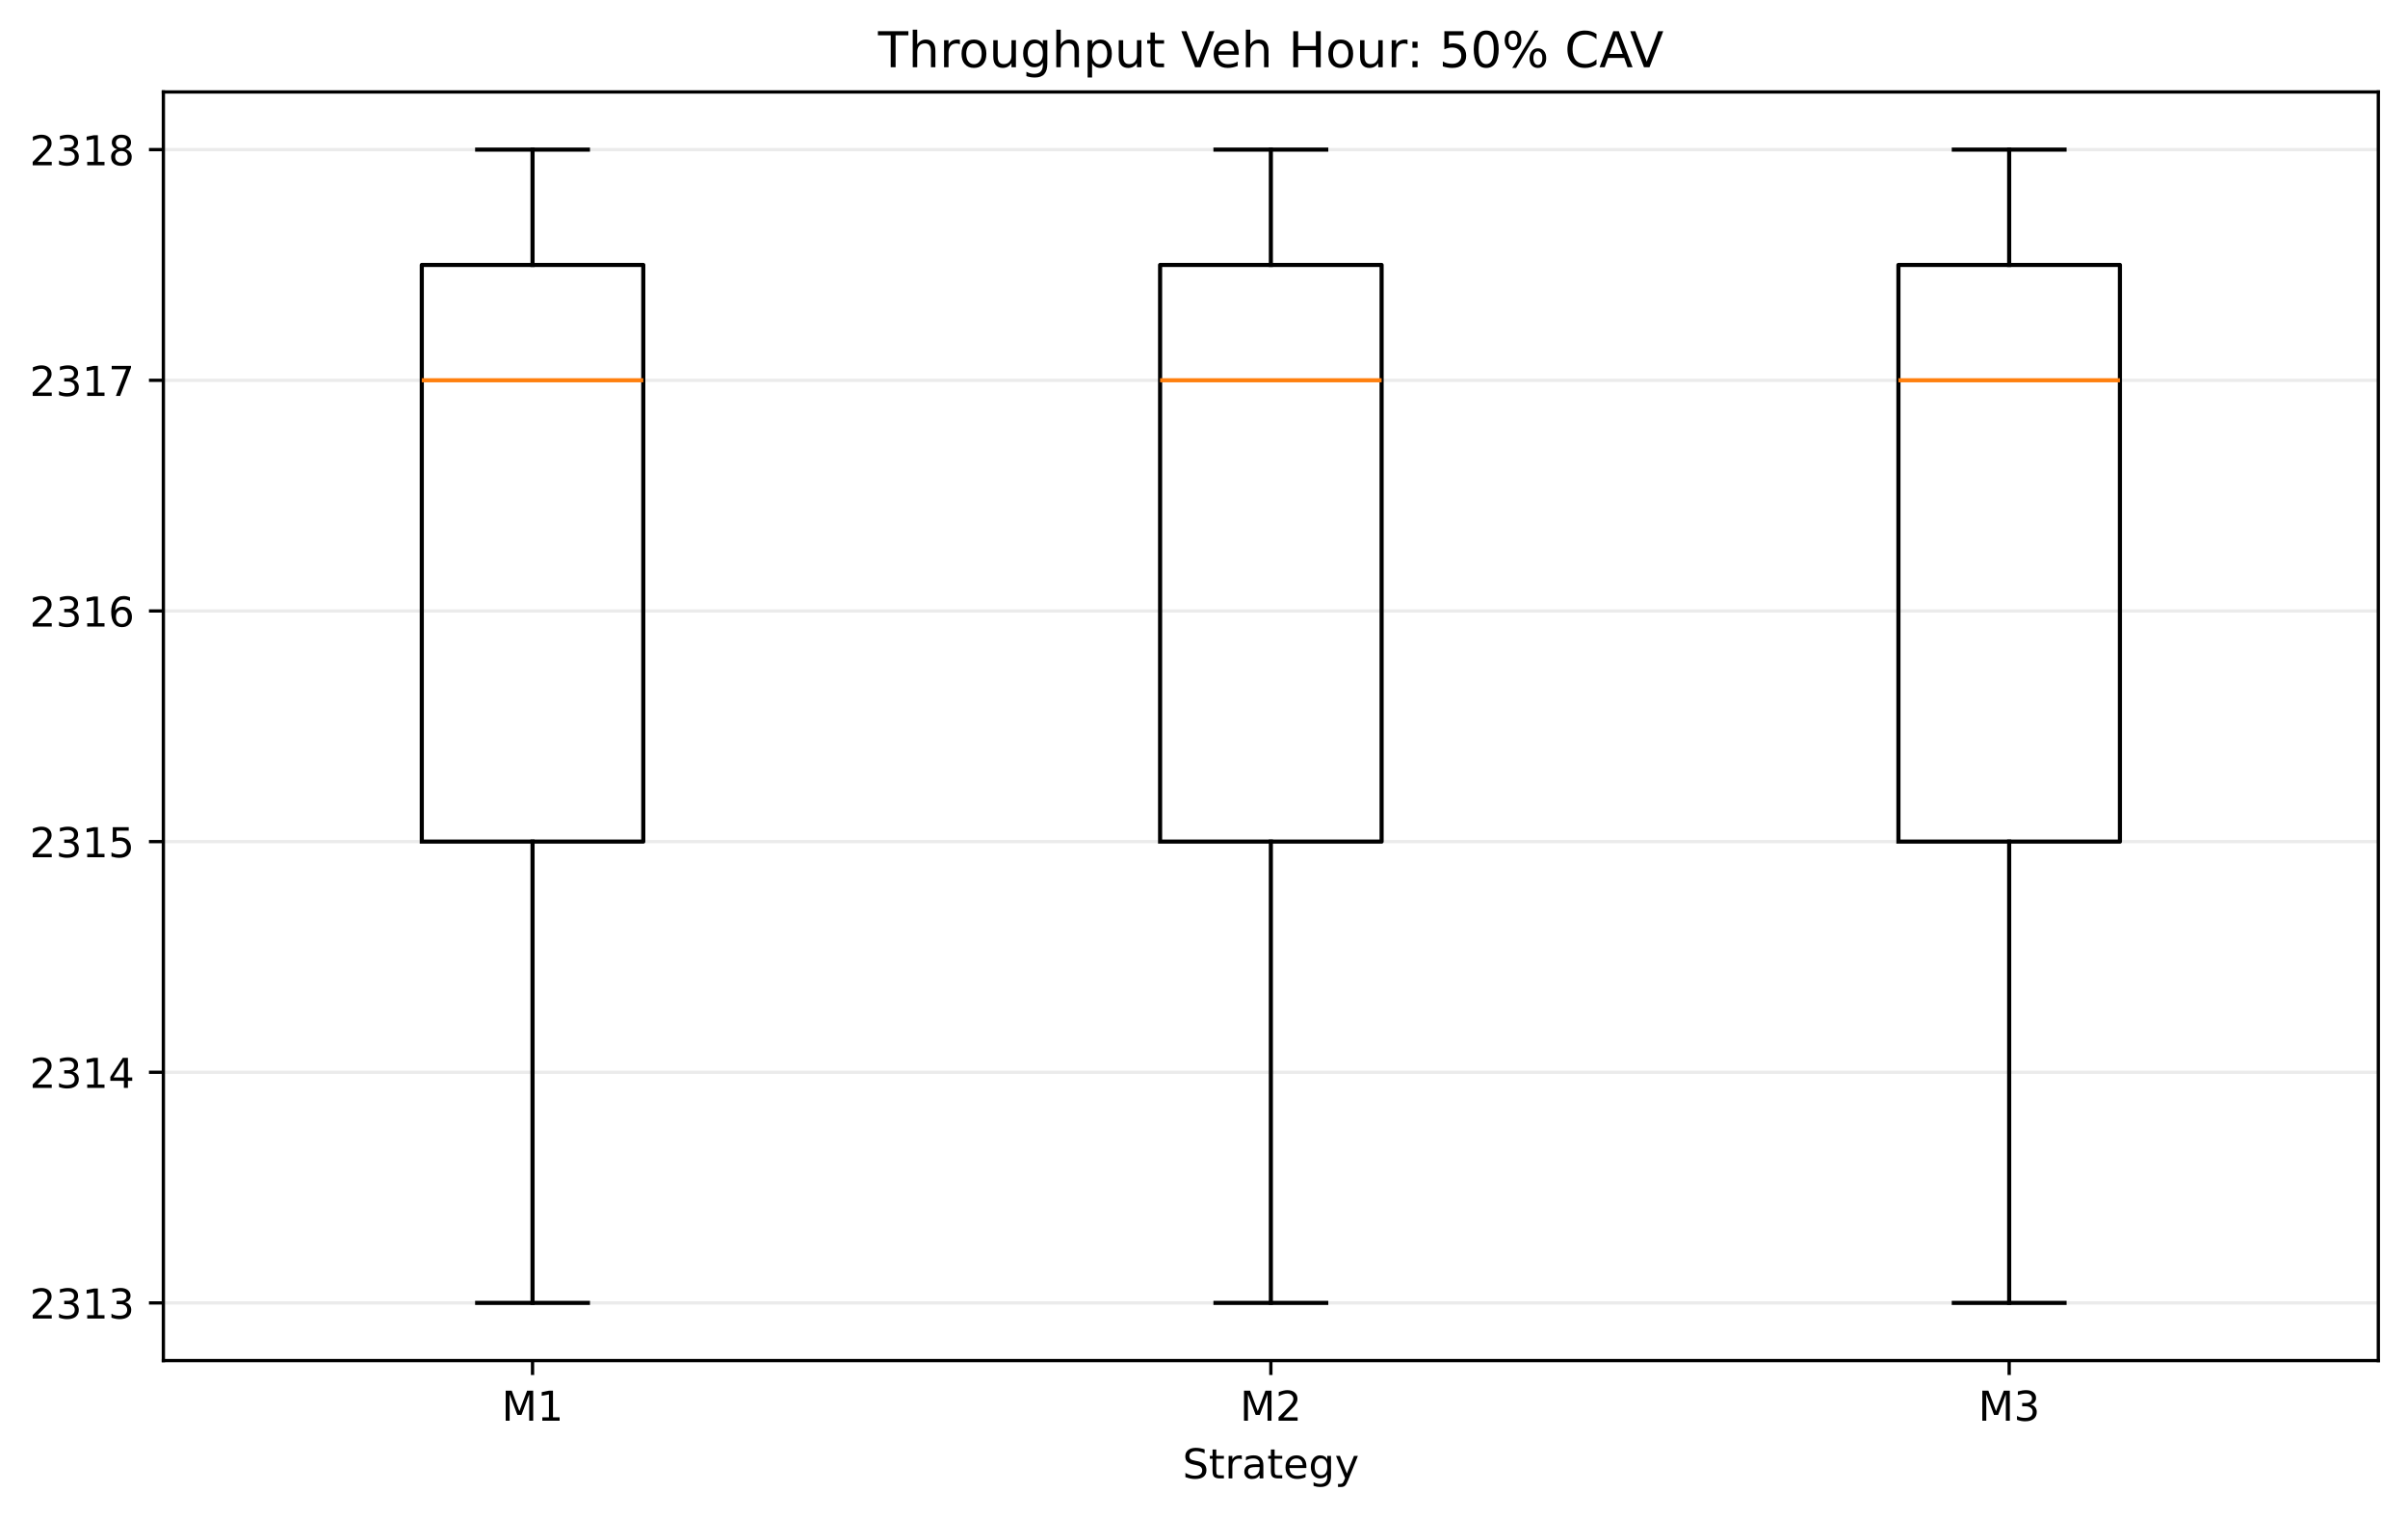
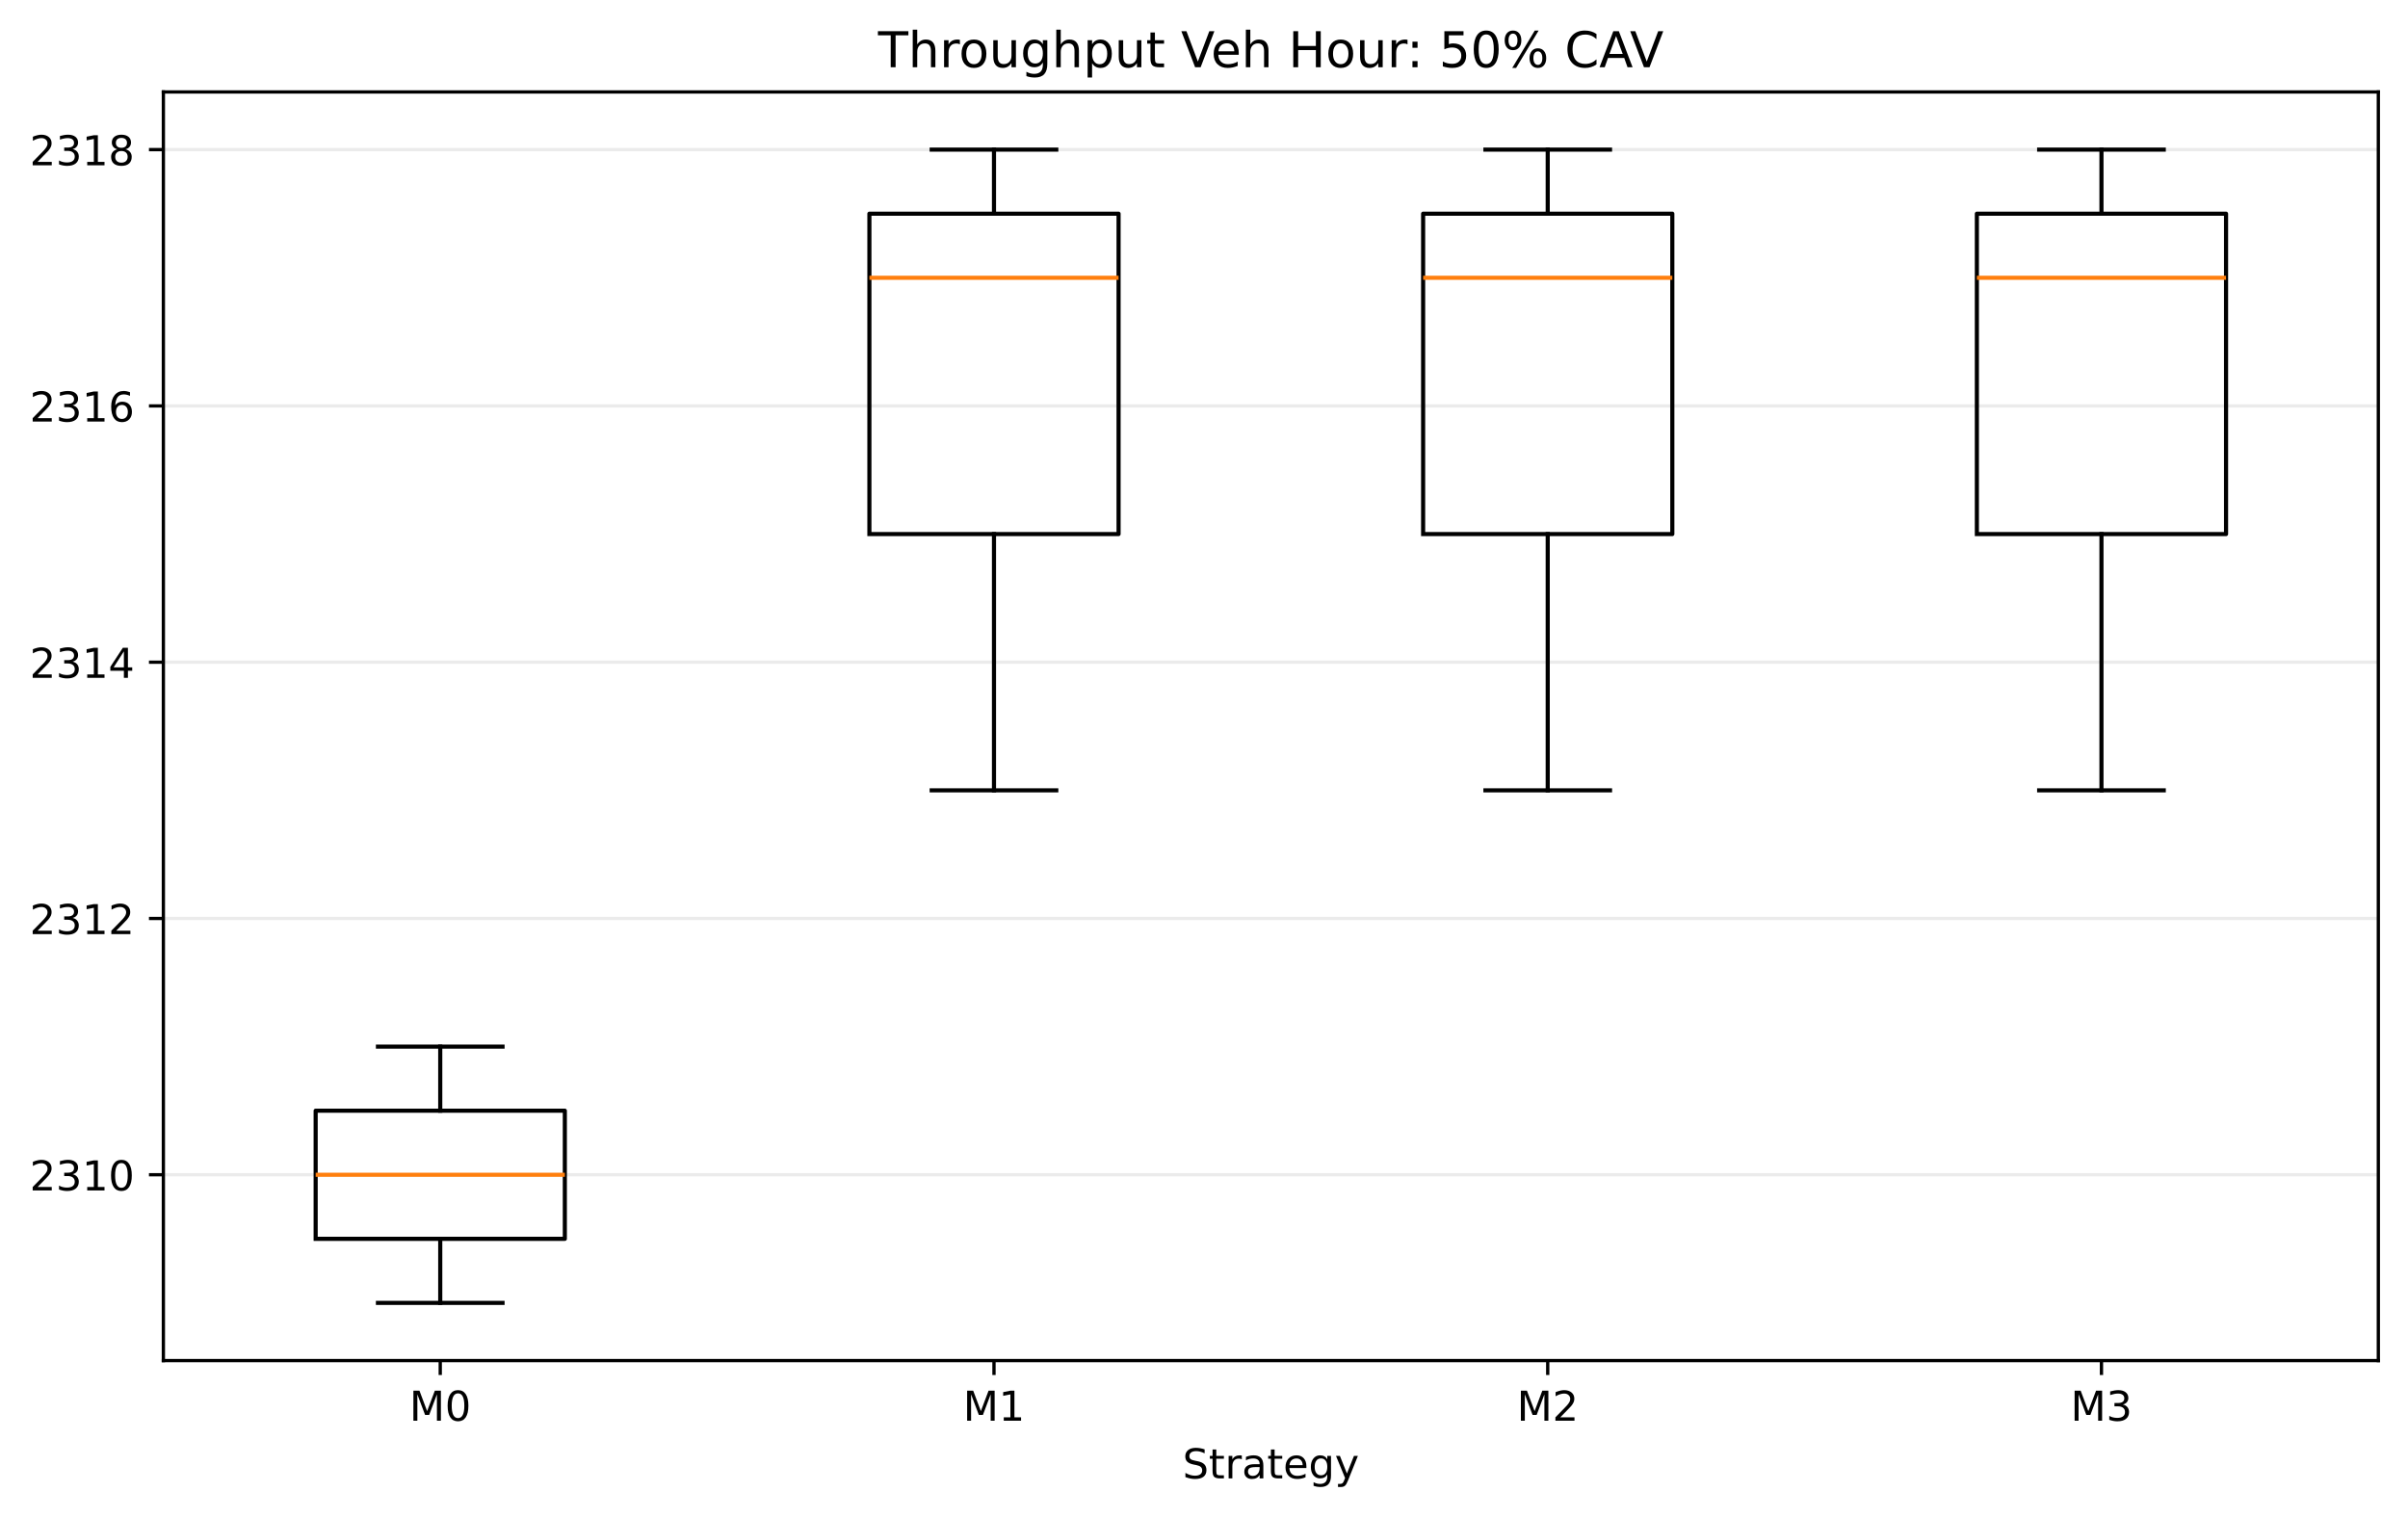
<svg xmlns="http://www.w3.org/2000/svg" xmlns:xlink="http://www.w3.org/1999/xlink" width="584.4pt" height="368.4pt" viewBox="0 0 584.4 368.4" version="1.1">
  <defs>
    <style type="text/css">*{stroke-linejoin: round; stroke-linecap: butt}</style>
  </defs>
  <g id="figure_1">
    <g id="patch_1">
      <path d="M 0 368.4  L 584.4 368.4  L 584.4 0  L 0 0  z " style="fill: #ffffff" />
    </g>
    <g id="axes_1">
      <g id="patch_2">
        <path d="M 39.65 330.2  L 577.2 330.2  L 577.2 22.318  L 39.65 22.318  z " style="fill: #ffffff" />
      </g>
      <g id="matplotlib.axis_1">
        <g id="xtick_1">
          <g id="line2d_1">
            <defs>
-               <path id="mc42db7f342" d="M 0 0  L 0 3.5  " style="stroke: #000000; stroke-width: 0.8" />
+               <path id="mc186277391" d="M 0 0  L 0 3.5  " style="stroke: #000000; stroke-width: 0.8" />
            </defs>
            <g>
-               <use xlink:href="#mc42db7f342" x="129.242" y="330.2" style="stroke: #000000; stroke-width: 0.8" />
+               <use xlink:href="#mc186277391" x="106.844" y="330.2" style="stroke: #000000; stroke-width: 0.8" />
            </g>
          </g>
          <g id="text_1">
-             <g transform="translate(121.7463 344.7972) scale(0.1 -0.1)">
+             <g transform="translate(99.34838 344.7972) scale(0.1 -0.1)">
              <defs>
                <path id="DejaVuSans-30" d="M 628 4666  L 1569 4666  L 2759 1491  L 3956 4666  L 4897 4666  L 4897 0  L 4281 0  L 4281 4097  L 3078 897  L 2444 897  L 1241 4097  L 1241 0  L 628 0  L 628 4666  z " transform="scale(0.015625)" />
+                 <path id="DejaVuSans-13" d="M 2034 4250  Q 1547 4250 1301 3770  Q 1056 3291 1056 2328  Q 1056 1369 1301 889  Q 1547 409 2034 409  Q 2525 409 2770 889  Q 3016 1369 3016 2328  Q 3016 3291 2770 3770  Q 2525 4250 2034 4250  z M 2034 4750  Q 2819 4750 3233 4129  Q 3647 3509 3647 2328  Q 3647 1150 3233 529  Q 2819 -91 2034 -91  Q 1250 -91 836 529  Q 422 1150 422 2328  Q 422 3509 836 4129  Q 1250 4750 2034 4750  z " transform="scale(0.015625)" />
+               </defs>
+               <use xlink:href="#DejaVuSans-30" />
+               <use xlink:href="#DejaVuSans-13" transform="translate(86.28125 0)" />
+             </g>
+           </g>
+         </g>
+         <g id="xtick_2">
+           <g id="line2d_2">
+             <g>
+               <use xlink:href="#mc186277391" x="241.231" y="330.2" style="stroke: #000000; stroke-width: 0.8" />
+             </g>
+           </g>
+           <g id="text_2">
+             <g transform="translate(233.7358 344.7972) scale(0.1 -0.1)">
+               <defs>
                <path id="DejaVuSans-14" d="M 794 531  L 1825 531  L 1825 4091  L 703 3866  L 703 4441  L 1819 4666  L 2450 4666  L 2450 531  L 3481 531  L 3481 0  L 794 0  L 794 531  z " transform="scale(0.015625)" />
              </defs>
              <use xlink:href="#DejaVuSans-30" />
              <use xlink:href="#DejaVuSans-14" transform="translate(86.28125 0)" />
            </g>
          </g>
        </g>
-         <g id="xtick_2">
-           <g id="line2d_2">
-             <g>
-               <use xlink:href="#mc42db7f342" x="308.425" y="330.2" style="stroke: #000000; stroke-width: 0.8" />
-             </g>
-           </g>
-           <g id="text_2">
-             <g transform="translate(300.9294 344.7972) scale(0.1 -0.1)">
+         <g id="xtick_3">
+           <g id="line2d_3">
+             <g>
+               <use xlink:href="#mc186277391" x="375.618" y="330.2" style="stroke: #000000; stroke-width: 0.8" />
+             </g>
+           </g>
+           <g id="text_3">
+             <g transform="translate(368.1231 344.7972) scale(0.1 -0.1)">
              <defs>
                <path id="DejaVuSans-15" d="M 1228 531  L 3431 531  L 3431 0  L 469 0  L 469 531  Q 828 903 1448 1529  Q 2069 2156 2228 2338  Q 2531 2678 2651 2914  Q 2772 3150 2772 3378  Q 2772 3750 2511 3984  Q 2250 4219 1831 4219  Q 1534 4219 1204 4116  Q 875 4013 500 3803  L 500 4441  Q 881 4594 1212 4672  Q 1544 4750 1819 4750  Q 2544 4750 2975 4387  Q 3406 4025 3406 3419  Q 3406 3131 3298 2873  Q 3191 2616 2906 2266  Q 2828 2175 2409 1742  Q 1991 1309 1228 531  z " transform="scale(0.015625)" />
              </defs>
              <use xlink:href="#DejaVuSans-30" />
              <use xlink:href="#DejaVuSans-15" transform="translate(86.28125 0)" />
            </g>
          </g>
        </g>
-         <g id="xtick_3">
-           <g id="line2d_3">
-             <g>
-               <use xlink:href="#mc42db7f342" x="487.608" y="330.2" style="stroke: #000000; stroke-width: 0.8" />
-             </g>
-           </g>
-           <g id="text_3">
-             <g transform="translate(480.1126 344.7972) scale(0.1 -0.1)">
+         <g id="xtick_4">
+           <g id="line2d_4">
+             <g>
+               <use xlink:href="#mc186277391" x="510.006" y="330.2" style="stroke: #000000; stroke-width: 0.8" />
+             </g>
+           </g>
+           <g id="text_4">
+             <g transform="translate(502.5105 344.7972) scale(0.1 -0.1)">
              <defs>
                <path id="DejaVuSans-16" d="M 2597 2516  Q 3050 2419 3304 2112  Q 3559 1806 3559 1356  Q 3559 666 3084 287  Q 2609 -91 1734 -91  Q 1441 -91 1130 -33  Q 819 25 488 141  L 488 750  Q 750 597 1062 519  Q 1375 441 1716 441  Q 2309 441 2620 675  Q 2931 909 2931 1356  Q 2931 1769 2642 2001  Q 2353 2234 1838 2234  L 1294 2234  L 1294 2753  L 1863 2753  Q 2328 2753 2575 2939  Q 2822 3125 2822 3475  Q 2822 3834 2567 4026  Q 2313 4219 1838 4219  Q 1578 4219 1281 4162  Q 984 4106 628 3988  L 628 4550  Q 988 4650 1302 4700  Q 1616 4750 1894 4750  Q 2613 4750 3031 4423  Q 3450 4097 3450 3541  Q 3450 3153 3228 2886  Q 3006 2619 2597 2516  z " transform="scale(0.015625)" />
              </defs>
              <use xlink:href="#DejaVuSans-30" />
              <use xlink:href="#DejaVuSans-16" transform="translate(86.28125 0)" />
            </g>
          </g>
        </g>
-         <g id="text_4">
+         <g id="text_5">
          <g transform="translate(287.0005 358.7972) scale(0.1 -0.1)">
            <defs>
              <path id="DejaVuSans-36" d="M 3425 4513  L 3425 3897  Q 3066 4069 2747 4153  Q 2428 4238 2131 4238  Q 1616 4238 1336 4038  Q 1056 3838 1056 3469  Q 1056 3159 1242 3001  Q 1428 2844 1947 2747  L 2328 2669  Q 3034 2534 3370 2195  Q 3706 1856 3706 1288  Q 3706 609 3251 259  Q 2797 -91 1919 -91  Q 1588 -91 1214 -16  Q 841 59 441 206  L 441 856  Q 825 641 1194 531  Q 1563 422 1919 422  Q 2459 422 2753 634  Q 3047 847 3047 1241  Q 3047 1584 2836 1778  Q 2625 1972 2144 2069  L 1759 2144  Q 1053 2284 737 2584  Q 422 2884 422 3419  Q 422 4038 858 4394  Q 1294 4750 2059 4750  Q 2388 4750 2728 4690  Q 3069 4631 3425 4513  z " transform="scale(0.015625)" />
              <path id="DejaVuSans-57" d="M 1172 4494  L 1172 3500  L 2356 3500  L 2356 3053  L 1172 3053  L 1172 1153  Q 1172 725 1289 603  Q 1406 481 1766 481  L 2356 481  L 2356 0  L 1766 0  Q 1100 0 847 248  Q 594 497 594 1153  L 594 3053  L 172 3053  L 172 3500  L 594 3500  L 594 4494  L 1172 4494  z " transform="scale(0.015625)" />
              <path id="DejaVuSans-55" d="M 2631 2963  Q 2534 3019 2420 3045  Q 2306 3072 2169 3072  Q 1681 3072 1420 2755  Q 1159 2438 1159 1844  L 1159 0  L 581 0  L 581 3500  L 1159 3500  L 1159 2956  Q 1341 3275 1631 3429  Q 1922 3584 2338 3584  Q 2397 3584 2469 3576  Q 2541 3569 2628 3553  L 2631 2963  z " transform="scale(0.015625)" />
              <path id="DejaVuSans-44" d="M 2194 1759  Q 1497 1759 1228 1600  Q 959 1441 959 1056  Q 959 750 1161 570  Q 1363 391 1709 391  Q 2188 391 2477 730  Q 2766 1069 2766 1631  L 2766 1759  L 2194 1759  z M 3341 1997  L 3341 0  L 2766 0  L 2766 531  Q 2569 213 2275 61  Q 1981 -91 1556 -91  Q 1019 -91 701 211  Q 384 513 384 1019  Q 384 1609 779 1909  Q 1175 2209 1959 2209  L 2766 2209  L 2766 2266  Q 2766 2663 2505 2880  Q 2244 3097 1772 3097  Q 1472 3097 1187 3025  Q 903 2953 641 2809  L 641 3341  Q 956 3463 1253 3523  Q 1550 3584 1831 3584  Q 2591 3584 2966 3190  Q 3341 2797 3341 1997  z " transform="scale(0.015625)" />
              <path id="DejaVuSans-48" d="M 3597 1894  L 3597 1613  L 953 1613  Q 991 1019 1311 708  Q 1631 397 2203 397  Q 2534 397 2845 478  Q 3156 559 3463 722  L 3463 178  Q 3153 47 2828 -22  Q 2503 -91 2169 -91  Q 1331 -91 842 396  Q 353 884 353 1716  Q 353 2575 817 3079  Q 1281 3584 2069 3584  Q 2775 3584 3186 3129  Q 3597 2675 3597 1894  z M 3022 2063  Q 3016 2534 2758 2815  Q 2500 3097 2075 3097  Q 1594 3097 1305 2825  Q 1016 2553 972 2059  L 3022 2063  z " transform="scale(0.015625)" />
              <path id="DejaVuSans-4a" d="M 2906 1791  Q 2906 2416 2648 2759  Q 2391 3103 1925 3103  Q 1463 3103 1205 2759  Q 947 2416 947 1791  Q 947 1169 1205 825  Q 1463 481 1925 481  Q 2391 481 2648 825  Q 2906 1169 2906 1791  z M 3481 434  Q 3481 -459 3084 -895  Q 2688 -1331 1869 -1331  Q 1566 -1331 1297 -1286  Q 1028 -1241 775 -1147  L 775 -588  Q 1028 -725 1275 -790  Q 1522 -856 1778 -856  Q 2344 -856 2625 -561  Q 2906 -266 2906 331  L 2906 616  Q 2728 306 2450 153  Q 2172 0 1784 0  Q 1141 0 747 490  Q 353 981 353 1791  Q 353 2603 747 3093  Q 1141 3584 1784 3584  Q 2172 3584 2450 3431  Q 2728 3278 2906 2969  L 2906 3500  L 3481 3500  L 3481 434  z " transform="scale(0.015625)" />
              <path id="DejaVuSans-5c" d="M 2059 -325  Q 1816 -950 1584 -1140  Q 1353 -1331 966 -1331  L 506 -1331  L 506 -850  L 844 -850  Q 1081 -850 1212 -737  Q 1344 -625 1503 -206  L 1606 56  L 191 3500  L 800 3500  L 1894 763  L 2988 3500  L 3597 3500  L 2059 -325  z " transform="scale(0.015625)" />
            </defs>
            <use xlink:href="#DejaVuSans-36" />
            <use xlink:href="#DejaVuSans-57" transform="translate(63.48438 0)" />
            <use xlink:href="#DejaVuSans-55" transform="translate(102.6875 0)" />
            <use xlink:href="#DejaVuSans-44" transform="translate(143.7969 0)" />
            <use xlink:href="#DejaVuSans-57" transform="translate(205.0781 0)" />
            <use xlink:href="#DejaVuSans-48" transform="translate(244.2812 0)" />
            <use xlink:href="#DejaVuSans-4a" transform="translate(305.8125 0)" />
            <use xlink:href="#DejaVuSans-5c" transform="translate(369.2969 0)" />
          </g>
        </g>
      </g>
      <g id="matplotlib.axis_2">
        <g id="ytick_1">
-           <g id="line2d_4">
-             <path d="M 39.65 316.205  L 577.2 316.205  " clip-path="url(#p979ca907b1)" style="fill: none; stroke: #b0b0b0; stroke-opacity: 0.25; stroke-width: 0.8; stroke-linecap: square" />
-           </g>
          <g id="line2d_5">
+             <path d="M 39.65 285.106  L 577.2 285.106  " clip-path="url(#pca5baf0c6d)" style="fill: none; stroke: #b0b0b0; stroke-opacity: 0.25; stroke-width: 0.8; stroke-linecap: square" />
+           </g>
+           <g id="line2d_6">
            <defs>
-               <path id="mc4ca6d4b6b" d="M 0 0  L -3.5 0  " style="stroke: #000000; stroke-width: 0.8" />
+               <path id="m6ae1475117" d="M 0 0  L -3.5 0  " style="stroke: #000000; stroke-width: 0.8" />
            </defs>
            <g>
-               <use xlink:href="#mc4ca6d4b6b" x="39.65" y="316.205" style="stroke: #000000; stroke-width: 0.8" />
-             </g>
-           </g>
-           <g id="text_5">
-             <g transform="translate(7.2 320.0037) scale(0.1 -0.1)">
-               <use xlink:href="#DejaVuSans-15" />
-               <use xlink:href="#DejaVuSans-16" transform="translate(63.625 0)" />
-               <use xlink:href="#DejaVuSans-14" transform="translate(127.25 0)" />
-               <use xlink:href="#DejaVuSans-16" transform="translate(190.875 0)" />
+               <use xlink:href="#m6ae1475117" x="39.65" y="285.106" style="stroke: #000000; stroke-width: 0.8" />
+             </g>
+           </g>
+           <g id="text_6">
+             <g transform="translate(7.2 288.9046) scale(0.1 -0.1)">
+               <use xlink:href="#DejaVuSans-15" />
+               <use xlink:href="#DejaVuSans-16" transform="translate(63.625 0)" />
+               <use xlink:href="#DejaVuSans-14" transform="translate(127.25 0)" />
+               <use xlink:href="#DejaVuSans-13" transform="translate(190.875 0)" />
            </g>
          </g>
        </g>
        <g id="ytick_2">
-           <g id="line2d_6">
-             <path d="M 39.65 260.226  L 577.2 260.226  " clip-path="url(#p979ca907b1)" style="fill: none; stroke: #b0b0b0; stroke-opacity: 0.25; stroke-width: 0.8; stroke-linecap: square" />
-           </g>
          <g id="line2d_7">
-             <g>
-               <use xlink:href="#mc4ca6d4b6b" x="39.65" y="260.226" style="stroke: #000000; stroke-width: 0.8" />
-             </g>
-           </g>
-           <g id="text_6">
-             <g transform="translate(7.2 264.0253) scale(0.1 -0.1)">
+             <path d="M 39.65 222.908  L 577.2 222.908  " clip-path="url(#pca5baf0c6d)" style="fill: none; stroke: #b0b0b0; stroke-opacity: 0.25; stroke-width: 0.8; stroke-linecap: square" />
+           </g>
+           <g id="line2d_8">
+             <g>
+               <use xlink:href="#m6ae1475117" x="39.65" y="222.908" style="stroke: #000000; stroke-width: 0.8" />
+             </g>
+           </g>
+           <g id="text_7">
+             <g transform="translate(7.2 226.7063) scale(0.1 -0.1)">
+               <use xlink:href="#DejaVuSans-15" />
+               <use xlink:href="#DejaVuSans-16" transform="translate(63.625 0)" />
+               <use xlink:href="#DejaVuSans-14" transform="translate(127.25 0)" />
+               <use xlink:href="#DejaVuSans-15" transform="translate(190.875 0)" />
+             </g>
+           </g>
+         </g>
+         <g id="ytick_3">
+           <g id="line2d_9">
+             <path d="M 39.65 160.709  L 577.2 160.709  " clip-path="url(#pca5baf0c6d)" style="fill: none; stroke: #b0b0b0; stroke-opacity: 0.25; stroke-width: 0.8; stroke-linecap: square" />
+           </g>
+           <g id="line2d_10">
+             <g>
+               <use xlink:href="#m6ae1475117" x="39.65" y="160.709" style="stroke: #000000; stroke-width: 0.8" />
+             </g>
+           </g>
+           <g id="text_8">
+             <g transform="translate(7.2 164.5081) scale(0.1 -0.1)">
              <defs>
                <path id="DejaVuSans-17" d="M 2419 4116  L 825 1625  L 2419 1625  L 2419 4116  z M 2253 4666  L 3047 4666  L 3047 1625  L 3713 1625  L 3713 1100  L 3047 1100  L 3047 0  L 2419 0  L 2419 1100  L 313 1100  L 313 1709  L 2253 4666  z " transform="scale(0.015625)" />
              </defs>
              <use xlink:href="#DejaVuSans-15" />
              <use xlink:href="#DejaVuSans-16" transform="translate(63.625 0)" />
              <use xlink:href="#DejaVuSans-14" transform="translate(127.25 0)" />
              <use xlink:href="#DejaVuSans-17" transform="translate(190.875 0)" />
            </g>
          </g>
        </g>
-         <g id="ytick_3">
-           <g id="line2d_8">
-             <path d="M 39.65 204.248  L 577.2 204.248  " clip-path="url(#p979ca907b1)" style="fill: none; stroke: #b0b0b0; stroke-opacity: 0.25; stroke-width: 0.8; stroke-linecap: square" />
-           </g>
-           <g id="line2d_9">
-             <g>
-               <use xlink:href="#mc4ca6d4b6b" x="39.65" y="204.248" style="stroke: #000000; stroke-width: 0.8" />
-             </g>
-           </g>
-           <g id="text_7">
-             <g transform="translate(7.2 208.0469) scale(0.1 -0.1)">
-               <defs>
-                 <path id="DejaVuSans-18" d="M 691 4666  L 3169 4666  L 3169 4134  L 1269 4134  L 1269 2991  Q 1406 3038 1543 3061  Q 1681 3084 1819 3084  Q 2600 3084 3056 2656  Q 3513 2228 3513 1497  Q 3513 744 3044 326  Q 2575 -91 1722 -91  Q 1428 -91 1123 -41  Q 819 9 494 109  L 494 744  Q 775 591 1075 516  Q 1375 441 1709 441  Q 2250 441 2565 725  Q 2881 1009 2881 1497  Q 2881 1984 2565 2268  Q 2250 2553 1709 2553  Q 1456 2553 1204 2497  Q 953 2441 691 2322  L 691 4666  z " transform="scale(0.015625)" />
-               </defs>
-               <use xlink:href="#DejaVuSans-15" />
-               <use xlink:href="#DejaVuSans-16" transform="translate(63.625 0)" />
-               <use xlink:href="#DejaVuSans-14" transform="translate(127.25 0)" />
-               <use xlink:href="#DejaVuSans-18" transform="translate(190.875 0)" />
-             </g>
-           </g>
-         </g>
        <g id="ytick_4">
-           <g id="line2d_10">
-             <path d="M 39.65 148.27  L 577.2 148.27  " clip-path="url(#p979ca907b1)" style="fill: none; stroke: #b0b0b0; stroke-opacity: 0.25; stroke-width: 0.8; stroke-linecap: square" />
-           </g>
          <g id="line2d_11">
-             <g>
-               <use xlink:href="#mc4ca6d4b6b" x="39.65" y="148.27" style="stroke: #000000; stroke-width: 0.8" />
-             </g>
-           </g>
-           <g id="text_8">
-             <g transform="translate(7.2 152.0684) scale(0.1 -0.1)">
+             <path d="M 39.65 98.511  L 577.2 98.511  " clip-path="url(#pca5baf0c6d)" style="fill: none; stroke: #b0b0b0; stroke-opacity: 0.25; stroke-width: 0.8; stroke-linecap: square" />
+           </g>
+           <g id="line2d_12">
+             <g>
+               <use xlink:href="#m6ae1475117" x="39.65" y="98.511" style="stroke: #000000; stroke-width: 0.8" />
+             </g>
+           </g>
+           <g id="text_9">
+             <g transform="translate(7.2 102.3098) scale(0.1 -0.1)">
              <defs>
                <path id="DejaVuSans-19" d="M 2113 2584  Q 1688 2584 1439 2293  Q 1191 2003 1191 1497  Q 1191 994 1439 701  Q 1688 409 2113 409  Q 2538 409 2786 701  Q 3034 994 3034 1497  Q 3034 2003 2786 2293  Q 2538 2584 2113 2584  z M 3366 4563  L 3366 3988  Q 3128 4100 2886 4159  Q 2644 4219 2406 4219  Q 1781 4219 1451 3797  Q 1122 3375 1075 2522  Q 1259 2794 1537 2939  Q 1816 3084 2150 3084  Q 2853 3084 3261 2657  Q 3669 2231 3669 1497  Q 3669 778 3244 343  Q 2819 -91 2113 -91  Q 1303 -91 875 529  Q 447 1150 447 2328  Q 447 3434 972 4092  Q 1497 4750 2381 4750  Q 2619 4750 2861 4703  Q 3103 4656 3366 4563  z " transform="scale(0.015625)" />
              </defs>
              <use xlink:href="#DejaVuSans-15" />
              <use xlink:href="#DejaVuSans-16" transform="translate(63.625 0)" />
              <use xlink:href="#DejaVuSans-14" transform="translate(127.25 0)" />
              <use xlink:href="#DejaVuSans-19" transform="translate(190.875 0)" />
            </g>
          </g>
        </g>
        <g id="ytick_5">
-           <g id="line2d_12">
-             <path d="M 39.65 92.291  L 577.2 92.291  " clip-path="url(#p979ca907b1)" style="fill: none; stroke: #b0b0b0; stroke-opacity: 0.25; stroke-width: 0.8; stroke-linecap: square" />
-           </g>
          <g id="line2d_13">
-             <g>
-               <use xlink:href="#mc4ca6d4b6b" x="39.65" y="92.291" style="stroke: #000000; stroke-width: 0.8" />
-             </g>
-           </g>
-           <g id="text_9">
-             <g transform="translate(7.2 96.09) scale(0.1 -0.1)">
-               <defs>
-                 <path id="DejaVuSans-1a" d="M 525 4666  L 3525 4666  L 3525 4397  L 1831 0  L 1172 0  L 2766 4134  L 525 4134  L 525 4666  z " transform="scale(0.015625)" />
-               </defs>
-               <use xlink:href="#DejaVuSans-15" />
-               <use xlink:href="#DejaVuSans-16" transform="translate(63.625 0)" />
-               <use xlink:href="#DejaVuSans-14" transform="translate(127.25 0)" />
-               <use xlink:href="#DejaVuSans-1a" transform="translate(190.875 0)" />
-             </g>
-           </g>
-         </g>
-         <g id="ytick_6">
+             <path d="M 39.65 36.313  L 577.2 36.313  " clip-path="url(#pca5baf0c6d)" style="fill: none; stroke: #b0b0b0; stroke-opacity: 0.25; stroke-width: 0.8; stroke-linecap: square" />
+           </g>
          <g id="line2d_14">
-             <path d="M 39.65 36.313  L 577.2 36.313  " clip-path="url(#p979ca907b1)" style="fill: none; stroke: #b0b0b0; stroke-opacity: 0.25; stroke-width: 0.8; stroke-linecap: square" />
-           </g>
-           <g id="line2d_15">
-             <g>
-               <use xlink:href="#mc4ca6d4b6b" x="39.65" y="36.313" style="stroke: #000000; stroke-width: 0.8" />
+             <g>
+               <use xlink:href="#m6ae1475117" x="39.65" y="36.313" style="stroke: #000000; stroke-width: 0.8" />
            </g>
          </g>
          <g id="text_10">
            <g transform="translate(7.2 40.11156) scale(0.1 -0.1)">
              <defs>
                <path id="DejaVuSans-1b" d="M 2034 2216  Q 1584 2216 1326 1975  Q 1069 1734 1069 1313  Q 1069 891 1326 650  Q 1584 409 2034 409  Q 2484 409 2743 651  Q 3003 894 3003 1313  Q 3003 1734 2745 1975  Q 2488 2216 2034 2216  z M 1403 2484  Q 997 2584 770 2862  Q 544 3141 544 3541  Q 544 4100 942 4425  Q 1341 4750 2034 4750  Q 2731 4750 3128 4425  Q 3525 4100 3525 3541  Q 3525 3141 3298 2862  Q 3072 2584 2669 2484  Q 3125 2378 3379 2068  Q 3634 1759 3634 1313  Q 3634 634 3220 271  Q 2806 -91 2034 -91  Q 1263 -91 848 271  Q 434 634 434 1313  Q 434 1759 690 2068  Q 947 2378 1403 2484  z M 1172 3481  Q 1172 3119 1398 2916  Q 1625 2713 2034 2713  Q 2441 2713 2670 2916  Q 2900 3119 2900 3481  Q 2900 3844 2670 4047  Q 2441 4250 2034 4250  Q 1625 4250 1398 4047  Q 1172 3844 1172 3481  z " transform="scale(0.015625)" />
              </defs>
              <use xlink:href="#DejaVuSans-15" />
              <use xlink:href="#DejaVuSans-16" transform="translate(63.625 0)" />
              <use xlink:href="#DejaVuSans-14" transform="translate(127.25 0)" />
              <use xlink:href="#DejaVuSans-1b" transform="translate(190.875 0)" />
            </g>
          </g>
        </g>
      </g>
+       <g id="line2d_15">
+         <path d="M 76.607 300.655  L 137.081 300.655  L 137.081 269.556  L 76.607 269.556  L 76.607 300.655  " clip-path="url(#pca5baf0c6d)" style="fill: none; stroke: #000000; stroke-linecap: square" />
+       </g>
      <g id="line2d_16">
-         <path d="M 102.364 204.248  L 156.119 204.248  L 156.119 64.302  L 102.364 64.302  L 102.364 204.248  " clip-path="url(#p979ca907b1)" style="fill: none; stroke: #000000; stroke-linecap: square" />
+         <path d="M 106.844 300.655  L 106.844 316.205  " clip-path="url(#pca5baf0c6d)" style="fill: none; stroke: #000000; stroke-linecap: square" />
      </g>
      <g id="line2d_17">
-         <path d="M 129.242 204.248  L 129.242 316.205  " clip-path="url(#p979ca907b1)" style="fill: none; stroke: #000000; stroke-linecap: square" />
+         <path d="M 106.844 269.556  L 106.844 254.007  " clip-path="url(#pca5baf0c6d)" style="fill: none; stroke: #000000; stroke-linecap: square" />
      </g>
      <g id="line2d_18">
-         <path d="M 129.242 64.302  L 129.242 36.313  " clip-path="url(#p979ca907b1)" style="fill: none; stroke: #000000; stroke-linecap: square" />
+         <path d="M 91.725 316.205  L 121.962 316.205  " clip-path="url(#pca5baf0c6d)" style="fill: none; stroke: #000000; stroke-linecap: square" />
      </g>
      <g id="line2d_19">
-         <path d="M 115.803 316.205  L 142.68 316.205  " clip-path="url(#p979ca907b1)" style="fill: none; stroke: #000000; stroke-linecap: square" />
-       </g>
-       <g id="line2d_20">
-         <path d="M 115.803 36.313  L 142.68 36.313  " clip-path="url(#p979ca907b1)" style="fill: none; stroke: #000000; stroke-linecap: square" />
-       </g>
-       <g id="line2d_21" />
+         <path d="M 91.725 254.007  L 121.962 254.007  " clip-path="url(#pca5baf0c6d)" style="fill: none; stroke: #000000; stroke-linecap: square" />
+       </g>
+       <g id="line2d_20" />
+       <g id="line2d_21">
+         <path d="M 210.994 129.61  L 271.468 129.61  L 271.468 51.862  L 210.994 51.862  L 210.994 129.61  " clip-path="url(#pca5baf0c6d)" style="fill: none; stroke: #000000; stroke-linecap: square" />
+       </g>
      <g id="line2d_22">
-         <path d="M 281.547 204.248  L 335.302 204.248  L 335.302 64.302  L 281.547 64.302  L 281.547 204.248  " clip-path="url(#p979ca907b1)" style="fill: none; stroke: #000000; stroke-linecap: square" />
+         <path d="M 241.231 129.61  L 241.231 191.808  " clip-path="url(#pca5baf0c6d)" style="fill: none; stroke: #000000; stroke-linecap: square" />
      </g>
      <g id="line2d_23">
-         <path d="M 308.425 204.248  L 308.425 316.205  " clip-path="url(#p979ca907b1)" style="fill: none; stroke: #000000; stroke-linecap: square" />
+         <path d="M 241.231 51.862  L 241.231 36.313  " clip-path="url(#pca5baf0c6d)" style="fill: none; stroke: #000000; stroke-linecap: square" />
      </g>
      <g id="line2d_24">
-         <path d="M 308.425 64.302  L 308.425 36.313  " clip-path="url(#p979ca907b1)" style="fill: none; stroke: #000000; stroke-linecap: square" />
+         <path d="M 226.112 191.808  L 256.35 191.808  " clip-path="url(#pca5baf0c6d)" style="fill: none; stroke: #000000; stroke-linecap: square" />
      </g>
      <g id="line2d_25">
-         <path d="M 294.986 316.205  L 321.863 316.205  " clip-path="url(#p979ca907b1)" style="fill: none; stroke: #000000; stroke-linecap: square" />
-       </g>
-       <g id="line2d_26">
-         <path d="M 294.986 36.313  L 321.863 36.313  " clip-path="url(#p979ca907b1)" style="fill: none; stroke: #000000; stroke-linecap: square" />
-       </g>
-       <g id="line2d_27" />
+         <path d="M 226.112 36.313  L 256.35 36.313  " clip-path="url(#pca5baf0c6d)" style="fill: none; stroke: #000000; stroke-linecap: square" />
+       </g>
+       <g id="line2d_26" />
+       <g id="line2d_27">
+         <path d="M 345.381 129.61  L 405.856 129.61  L 405.856 51.862  L 345.381 51.862  L 345.381 129.61  " clip-path="url(#pca5baf0c6d)" style="fill: none; stroke: #000000; stroke-linecap: square" />
+       </g>
      <g id="line2d_28">
-         <path d="M 460.73 204.248  L 514.485 204.248  L 514.485 64.302  L 460.73 64.302  L 460.73 204.248  " clip-path="url(#p979ca907b1)" style="fill: none; stroke: #000000; stroke-linecap: square" />
+         <path d="M 375.618 129.61  L 375.618 191.808  " clip-path="url(#pca5baf0c6d)" style="fill: none; stroke: #000000; stroke-linecap: square" />
      </g>
      <g id="line2d_29">
-         <path d="M 487.608 204.248  L 487.608 316.205  " clip-path="url(#p979ca907b1)" style="fill: none; stroke: #000000; stroke-linecap: square" />
+         <path d="M 375.618 51.862  L 375.618 36.313  " clip-path="url(#pca5baf0c6d)" style="fill: none; stroke: #000000; stroke-linecap: square" />
      </g>
      <g id="line2d_30">
-         <path d="M 487.608 64.302  L 487.608 36.313  " clip-path="url(#p979ca907b1)" style="fill: none; stroke: #000000; stroke-linecap: square" />
+         <path d="M 360.5 191.808  L 390.737 191.808  " clip-path="url(#pca5baf0c6d)" style="fill: none; stroke: #000000; stroke-linecap: square" />
      </g>
      <g id="line2d_31">
-         <path d="M 474.169 316.205  L 501.047 316.205  " clip-path="url(#p979ca907b1)" style="fill: none; stroke: #000000; stroke-linecap: square" />
-       </g>
-       <g id="line2d_32">
-         <path d="M 474.169 36.313  L 501.047 36.313  " clip-path="url(#p979ca907b1)" style="fill: none; stroke: #000000; stroke-linecap: square" />
-       </g>
-       <g id="line2d_33" />
+         <path d="M 360.5 36.313  L 390.737 36.313  " clip-path="url(#pca5baf0c6d)" style="fill: none; stroke: #000000; stroke-linecap: square" />
+       </g>
+       <g id="line2d_32" />
+       <g id="line2d_33">
+         <path d="M 479.769 129.61  L 540.243 129.61  L 540.243 51.862  L 479.769 51.862  L 479.769 129.61  " clip-path="url(#pca5baf0c6d)" style="fill: none; stroke: #000000; stroke-linecap: square" />
+       </g>
      <g id="line2d_34">
-         <path d="M 102.364 92.291  L 156.119 92.291  " clip-path="url(#p979ca907b1)" style="fill: none; stroke: #ff7f0e" />
+         <path d="M 510.006 129.61  L 510.006 191.808  " clip-path="url(#pca5baf0c6d)" style="fill: none; stroke: #000000; stroke-linecap: square" />
      </g>
      <g id="line2d_35">
-         <path d="M 281.547 92.291  L 335.302 92.291  " clip-path="url(#p979ca907b1)" style="fill: none; stroke: #ff7f0e" />
+         <path d="M 510.006 51.862  L 510.006 36.313  " clip-path="url(#pca5baf0c6d)" style="fill: none; stroke: #000000; stroke-linecap: square" />
      </g>
      <g id="line2d_36">
-         <path d="M 460.73 92.291  L 514.485 92.291  " clip-path="url(#p979ca907b1)" style="fill: none; stroke: #ff7f0e" />
+         <path d="M 494.887 191.808  L 525.124 191.808  " clip-path="url(#pca5baf0c6d)" style="fill: none; stroke: #000000; stroke-linecap: square" />
+       </g>
+       <g id="line2d_37">
+         <path d="M 494.887 36.313  L 525.124 36.313  " clip-path="url(#pca5baf0c6d)" style="fill: none; stroke: #000000; stroke-linecap: square" />
+       </g>
+       <g id="line2d_38" />
+       <g id="line2d_39">
+         <path d="M 76.607 285.106  L 137.081 285.106  " clip-path="url(#pca5baf0c6d)" style="fill: none; stroke: #ff7f0e" />
+       </g>
+       <g id="line2d_40">
+         <path d="M 210.994 67.412  L 271.468 67.412  " clip-path="url(#pca5baf0c6d)" style="fill: none; stroke: #ff7f0e" />
+       </g>
+       <g id="line2d_41">
+         <path d="M 345.381 67.412  L 405.856 67.412  " clip-path="url(#pca5baf0c6d)" style="fill: none; stroke: #ff7f0e" />
+       </g>
+       <g id="line2d_42">
+         <path d="M 479.769 67.412  L 540.243 67.412  " clip-path="url(#pca5baf0c6d)" style="fill: none; stroke: #ff7f0e" />
      </g>
      <g id="patch_3">
        <path d="M 39.65 330.2  L 39.65 22.318  " style="fill: none; stroke: #000000; stroke-width: 0.8; stroke-linejoin: miter; stroke-linecap: square" />
      </g>
      <g id="patch_4">
        <path d="M 577.2 330.2  L 577.2 22.318  " style="fill: none; stroke: #000000; stroke-width: 0.8; stroke-linejoin: miter; stroke-linecap: square" />
      </g>
      <g id="patch_5">
        <path d="M 39.65 330.2  L 577.2 330.2  " style="fill: none; stroke: #000000; stroke-width: 0.8; stroke-linejoin: miter; stroke-linecap: square" />
      </g>
      <g id="patch_6">
        <path d="M 39.65 22.318  L 577.2 22.318  " style="fill: none; stroke: #000000; stroke-width: 0.8; stroke-linejoin: miter; stroke-linecap: square" />
      </g>
      <g id="text_11">
        <g transform="translate(213.0941 16.31812) scale(0.12 -0.12)">
          <defs>
            <path id="DejaVuSans-37" d="M -19 4666  L 3928 4666  L 3928 4134  L 2272 4134  L 2272 0  L 1638 0  L 1638 4134  L -19 4134  L -19 4666  z " transform="scale(0.015625)" />
            <path id="DejaVuSans-4b" d="M 3513 2113  L 3513 0  L 2938 0  L 2938 2094  Q 2938 2591 2744 2837  Q 2550 3084 2163 3084  Q 1697 3084 1428 2787  Q 1159 2491 1159 1978  L 1159 0  L 581 0  L 581 4863  L 1159 4863  L 1159 2956  Q 1366 3272 1645 3428  Q 1925 3584 2291 3584  Q 2894 3584 3203 3211  Q 3513 2838 3513 2113  z " transform="scale(0.015625)" />
            <path id="DejaVuSans-52" d="M 1959 3097  Q 1497 3097 1228 2736  Q 959 2375 959 1747  Q 959 1119 1226 758  Q 1494 397 1959 397  Q 2419 397 2687 759  Q 2956 1122 2956 1747  Q 2956 2369 2687 2733  Q 2419 3097 1959 3097  z M 1959 3584  Q 2709 3584 3137 3096  Q 3566 2609 3566 1747  Q 3566 888 3137 398  Q 2709 -91 1959 -91  Q 1206 -91 779 398  Q 353 888 353 1747  Q 353 2609 779 3096  Q 1206 3584 1959 3584  z " transform="scale(0.015625)" />
            <path id="DejaVuSans-58" d="M 544 1381  L 544 3500  L 1119 3500  L 1119 1403  Q 1119 906 1312 657  Q 1506 409 1894 409  Q 2359 409 2629 706  Q 2900 1003 2900 1516  L 2900 3500  L 3475 3500  L 3475 0  L 2900 0  L 2900 538  Q 2691 219 2414 64  Q 2138 -91 1772 -91  Q 1169 -91 856 284  Q 544 659 544 1381  z M 1991 3584  L 1991 3584  z " transform="scale(0.015625)" />
            <path id="DejaVuSans-53" d="M 1159 525  L 1159 -1331  L 581 -1331  L 581 3500  L 1159 3500  L 1159 2969  Q 1341 3281 1617 3432  Q 1894 3584 2278 3584  Q 2916 3584 3314 3078  Q 3713 2572 3713 1747  Q 3713 922 3314 415  Q 2916 -91 2278 -91  Q 1894 -91 1617 61  Q 1341 213 1159 525  z M 3116 1747  Q 3116 2381 2855 2742  Q 2594 3103 2138 3103  Q 1681 3103 1420 2742  Q 1159 2381 1159 1747  Q 1159 1113 1420 752  Q 1681 391 2138 391  Q 2594 391 2855 752  Q 3116 1113 3116 1747  z " transform="scale(0.015625)" />
            <path id="DejaVuSans-3" transform="scale(0.015625)" />
            <path id="DejaVuSans-39" d="M 1831 0  L 50 4666  L 709 4666  L 2188 738  L 3669 4666  L 4325 4666  L 2547 0  L 1831 0  z " transform="scale(0.015625)" />
            <path id="DejaVuSans-2b" d="M 628 4666  L 1259 4666  L 1259 2753  L 3553 2753  L 3553 4666  L 4184 4666  L 4184 0  L 3553 0  L 3553 2222  L 1259 2222  L 1259 0  L 628 0  L 628 4666  z " transform="scale(0.015625)" />
            <path id="DejaVuSans-1d" d="M 750 794  L 1409 794  L 1409 0  L 750 0  L 750 794  z M 750 3309  L 1409 3309  L 1409 2516  L 750 2516  L 750 3309  z " transform="scale(0.015625)" />
-             <path id="DejaVuSans-13" d="M 2034 4250  Q 1547 4250 1301 3770  Q 1056 3291 1056 2328  Q 1056 1369 1301 889  Q 1547 409 2034 409  Q 2525 409 2770 889  Q 3016 1369 3016 2328  Q 3016 3291 2770 3770  Q 2525 4250 2034 4250  z M 2034 4750  Q 2819 4750 3233 4129  Q 3647 3509 3647 2328  Q 3647 1150 3233 529  Q 2819 -91 2034 -91  Q 1250 -91 836 529  Q 422 1150 422 2328  Q 422 3509 836 4129  Q 1250 4750 2034 4750  z " transform="scale(0.015625)" />
+             <path id="DejaVuSans-18" d="M 691 4666  L 3169 4666  L 3169 4134  L 1269 4134  L 1269 2991  Q 1406 3038 1543 3061  Q 1681 3084 1819 3084  Q 2600 3084 3056 2656  Q 3513 2228 3513 1497  Q 3513 744 3044 326  Q 2575 -91 1722 -91  Q 1428 -91 1123 -41  Q 819 9 494 109  L 494 744  Q 775 591 1075 516  Q 1375 441 1709 441  Q 2250 441 2565 725  Q 2881 1009 2881 1497  Q 2881 1984 2565 2268  Q 2250 2553 1709 2553  Q 1456 2553 1204 2497  Q 953 2441 691 2322  L 691 4666  z " transform="scale(0.015625)" />
            <path id="DejaVuSans-8" d="M 4653 2053  Q 4381 2053 4226 1822  Q 4072 1591 4072 1178  Q 4072 772 4226 539  Q 4381 306 4653 306  Q 4919 306 5073 539  Q 5228 772 5228 1178  Q 5228 1588 5073 1820  Q 4919 2053 4653 2053  z M 4653 2450  Q 5147 2450 5437 2106  Q 5728 1763 5728 1178  Q 5728 594 5436 251  Q 5144 -91 4653 -91  Q 4153 -91 3862 251  Q 3572 594 3572 1178  Q 3572 1766 3864 2108  Q 4156 2450 4653 2450  z M 1428 4353  Q 1159 4353 1004 4120  Q 850 3888 850 3481  Q 850 3069 1003 2837  Q 1156 2606 1428 2606  Q 1700 2606 1854 2837  Q 2009 3069 2009 3481  Q 2009 3884 1853 4118  Q 1697 4353 1428 4353  z M 4250 4750  L 4750 4750  L 1831 -91  L 1331 -91  L 4250 4750  z M 1428 4750  Q 1922 4750 2215 4408  Q 2509 4066 2509 3481  Q 2509 2891 2217 2550  Q 1925 2209 1428 2209  Q 931 2209 642 2551  Q 353 2894 353 3481  Q 353 4063 643 4406  Q 934 4750 1428 4750  z " transform="scale(0.015625)" />
            <path id="DejaVuSans-26" d="M 4122 4306  L 4122 3641  Q 3803 3938 3442 4084  Q 3081 4231 2675 4231  Q 1875 4231 1450 3742  Q 1025 3253 1025 2328  Q 1025 1406 1450 917  Q 1875 428 2675 428  Q 3081 428 3442 575  Q 3803 722 4122 1019  L 4122 359  Q 3791 134 3420 21  Q 3050 -91 2638 -91  Q 1578 -91 968 557  Q 359 1206 359 2328  Q 359 3453 968 4101  Q 1578 4750 2638 4750  Q 3056 4750 3426 4639  Q 3797 4528 4122 4306  z " transform="scale(0.015625)" />
            <path id="DejaVuSans-24" d="M 2188 4044  L 1331 1722  L 3047 1722  L 2188 4044  z M 1831 4666  L 2547 4666  L 4325 0  L 3669 0  L 3244 1197  L 1141 1197  L 716 0  L 50 0  L 1831 4666  z " transform="scale(0.015625)" />
          </defs>
          <use xlink:href="#DejaVuSans-37" />
          <use xlink:href="#DejaVuSans-4b" transform="translate(61.07812 0)" />
          <use xlink:href="#DejaVuSans-55" transform="translate(124.4531 0)" />
          <use xlink:href="#DejaVuSans-52" transform="translate(163.3594 0)" />
          <use xlink:href="#DejaVuSans-58" transform="translate(224.5469 0)" />
          <use xlink:href="#DejaVuSans-4a" transform="translate(287.9219 0)" />
          <use xlink:href="#DejaVuSans-4b" transform="translate(351.4062 0)" />
          <use xlink:href="#DejaVuSans-53" transform="translate(414.7812 0)" />
          <use xlink:href="#DejaVuSans-58" transform="translate(478.2656 0)" />
          <use xlink:href="#DejaVuSans-57" transform="translate(541.6406 0)" />
          <use xlink:href="#DejaVuSans-3" transform="translate(580.8438 0)" />
          <use xlink:href="#DejaVuSans-39" transform="translate(612.625 0)" />
          <use xlink:href="#DejaVuSans-48" transform="translate(673.2656 0)" />
          <use xlink:href="#DejaVuSans-4b" transform="translate(734.7969 0)" />
          <use xlink:href="#DejaVuSans-3" transform="translate(798.1719 0)" />
          <use xlink:href="#DejaVuSans-2b" transform="translate(829.9531 0)" />
          <use xlink:href="#DejaVuSans-52" transform="translate(905.1562 0)" />
          <use xlink:href="#DejaVuSans-58" transform="translate(966.3438 0)" />
          <use xlink:href="#DejaVuSans-55" transform="translate(1029.719 0)" />
          <use xlink:href="#DejaVuSans-1d" transform="translate(1069.078 0)" />
          <use xlink:href="#DejaVuSans-3" transform="translate(1102.766 0)" />
          <use xlink:href="#DejaVuSans-18" transform="translate(1134.547 0)" />
          <use xlink:href="#DejaVuSans-13" transform="translate(1198.172 0)" />
          <use xlink:href="#DejaVuSans-8" transform="translate(1261.797 0)" />
          <use xlink:href="#DejaVuSans-3" transform="translate(1356.812 0)" />
          <use xlink:href="#DejaVuSans-26" transform="translate(1388.594 0)" />
          <use xlink:href="#DejaVuSans-24" transform="translate(1458.422 0)" />
          <use xlink:href="#DejaVuSans-39" transform="translate(1520.438 0)" />
        </g>
      </g>
    </g>
  </g>
  <defs>
-     <clipPath id="p979ca907b1">
+     <clipPath id="pca5baf0c6d">
      <rect x="39.65" y="22.318" width="537.55" height="307.881" />
    </clipPath>
  </defs>
</svg>
